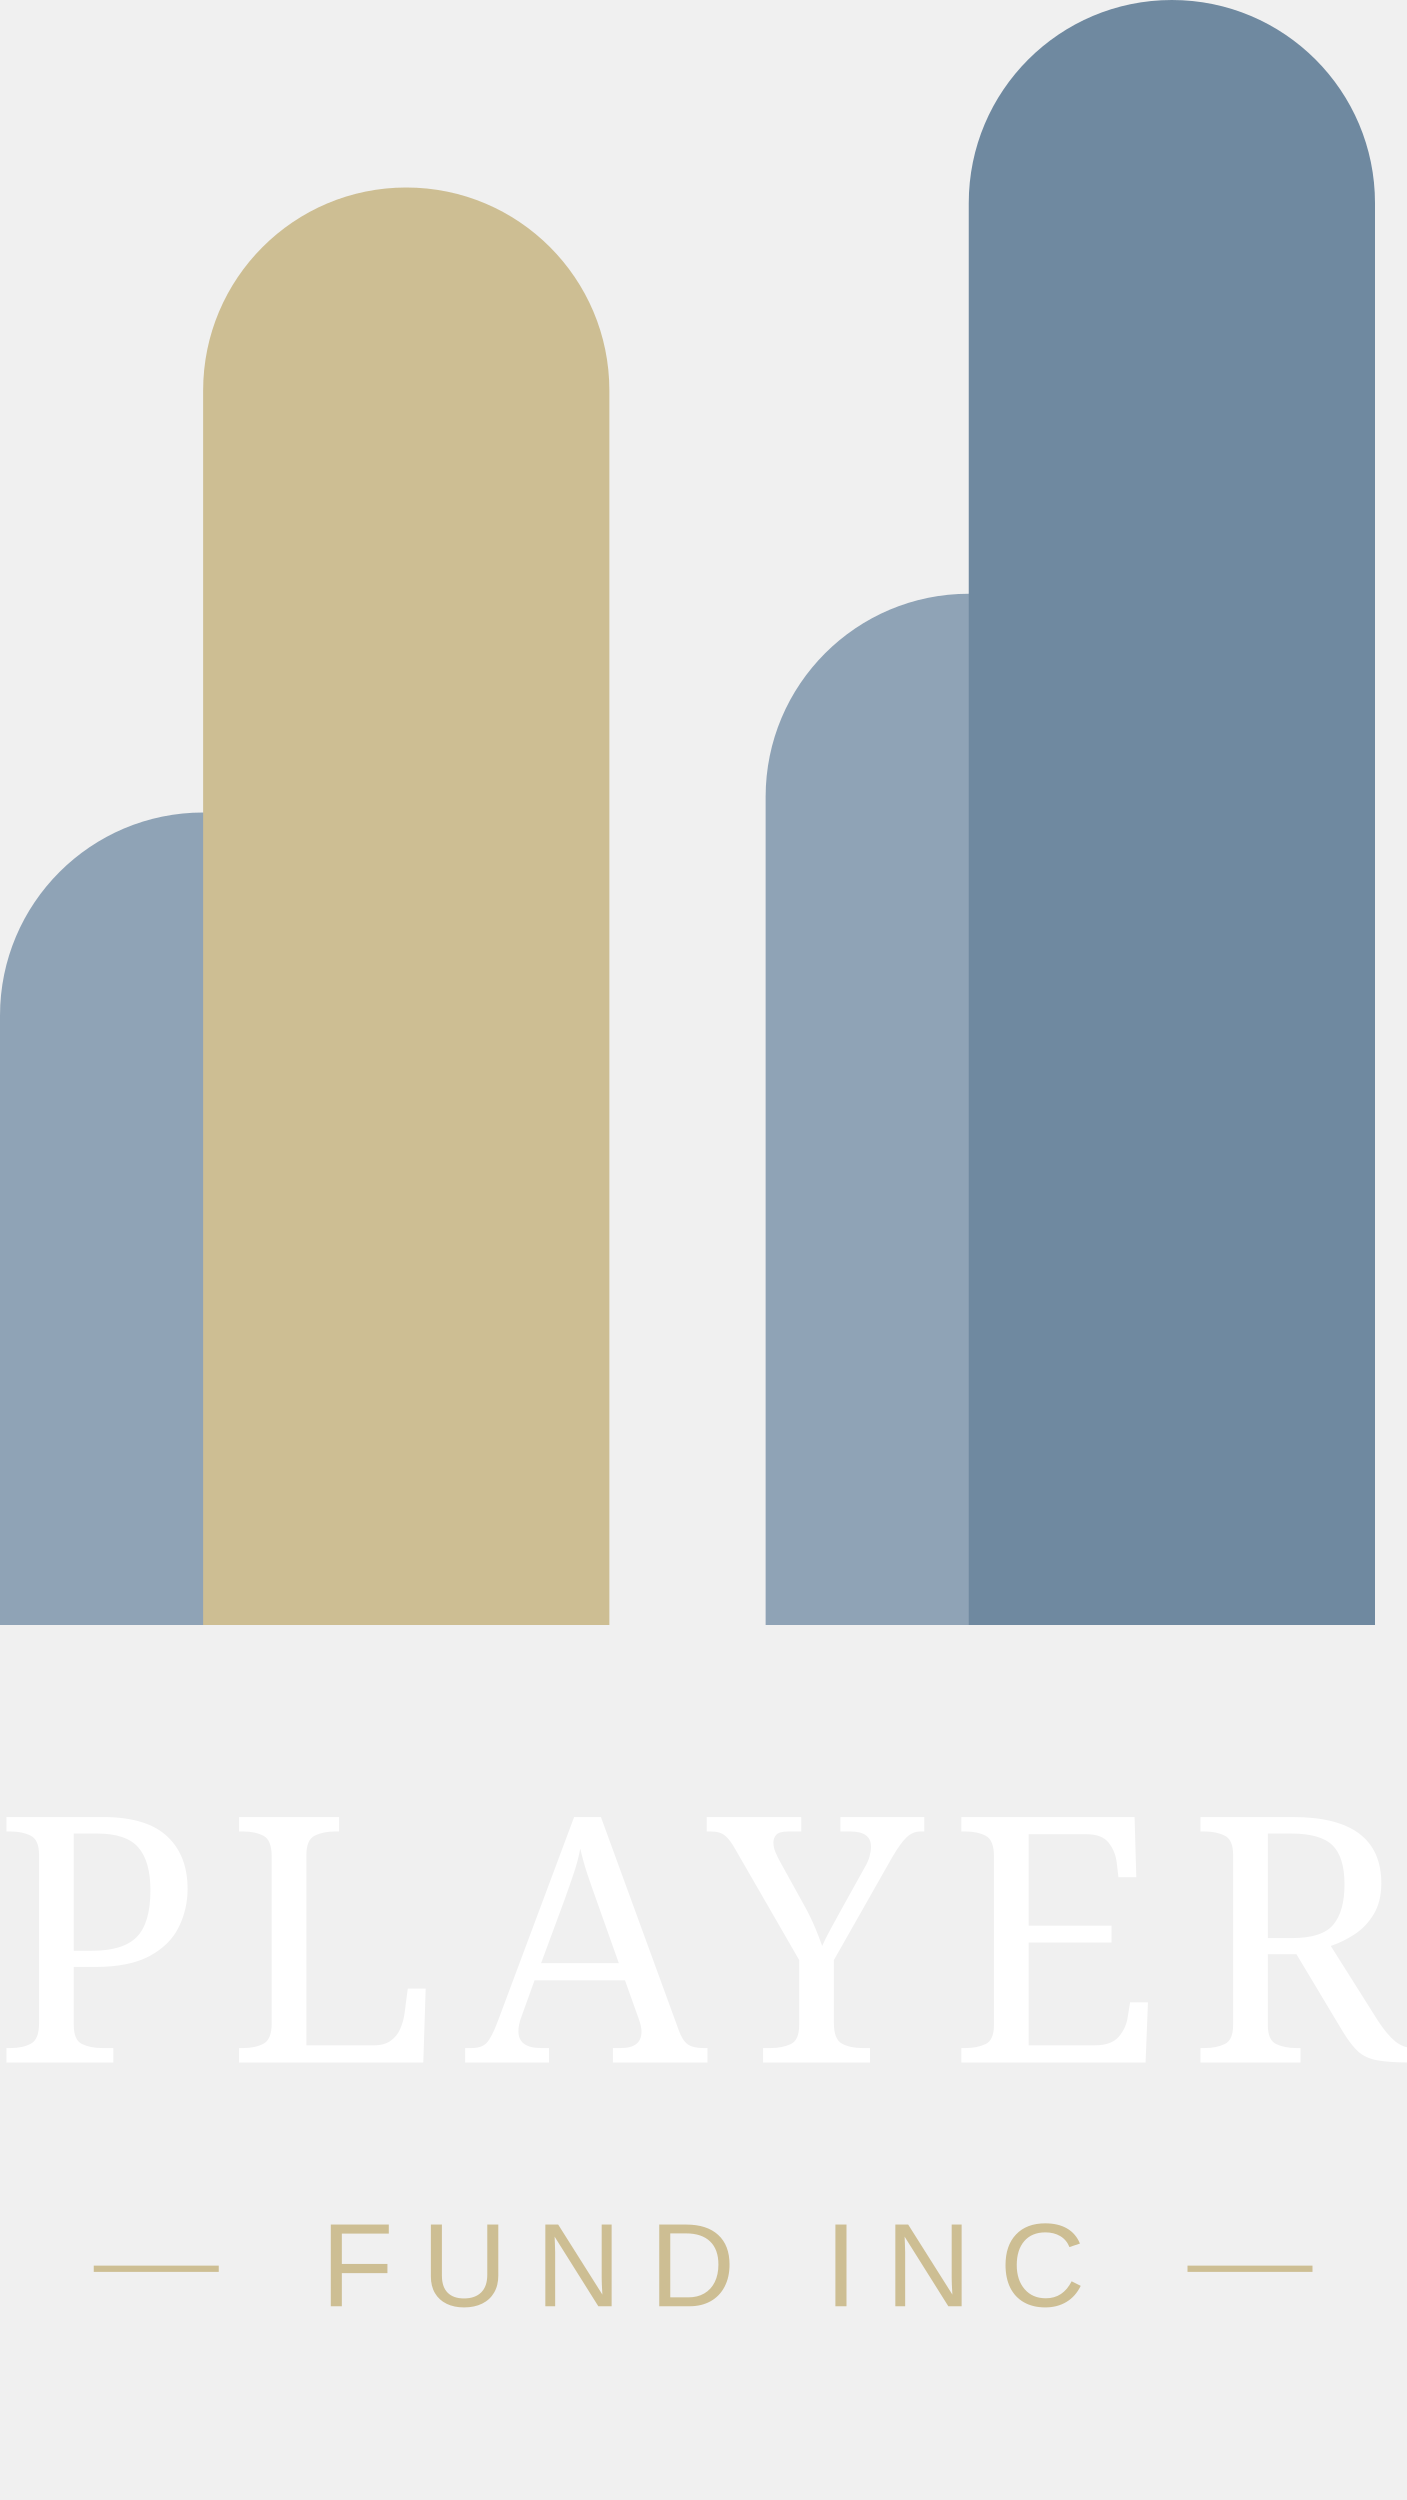
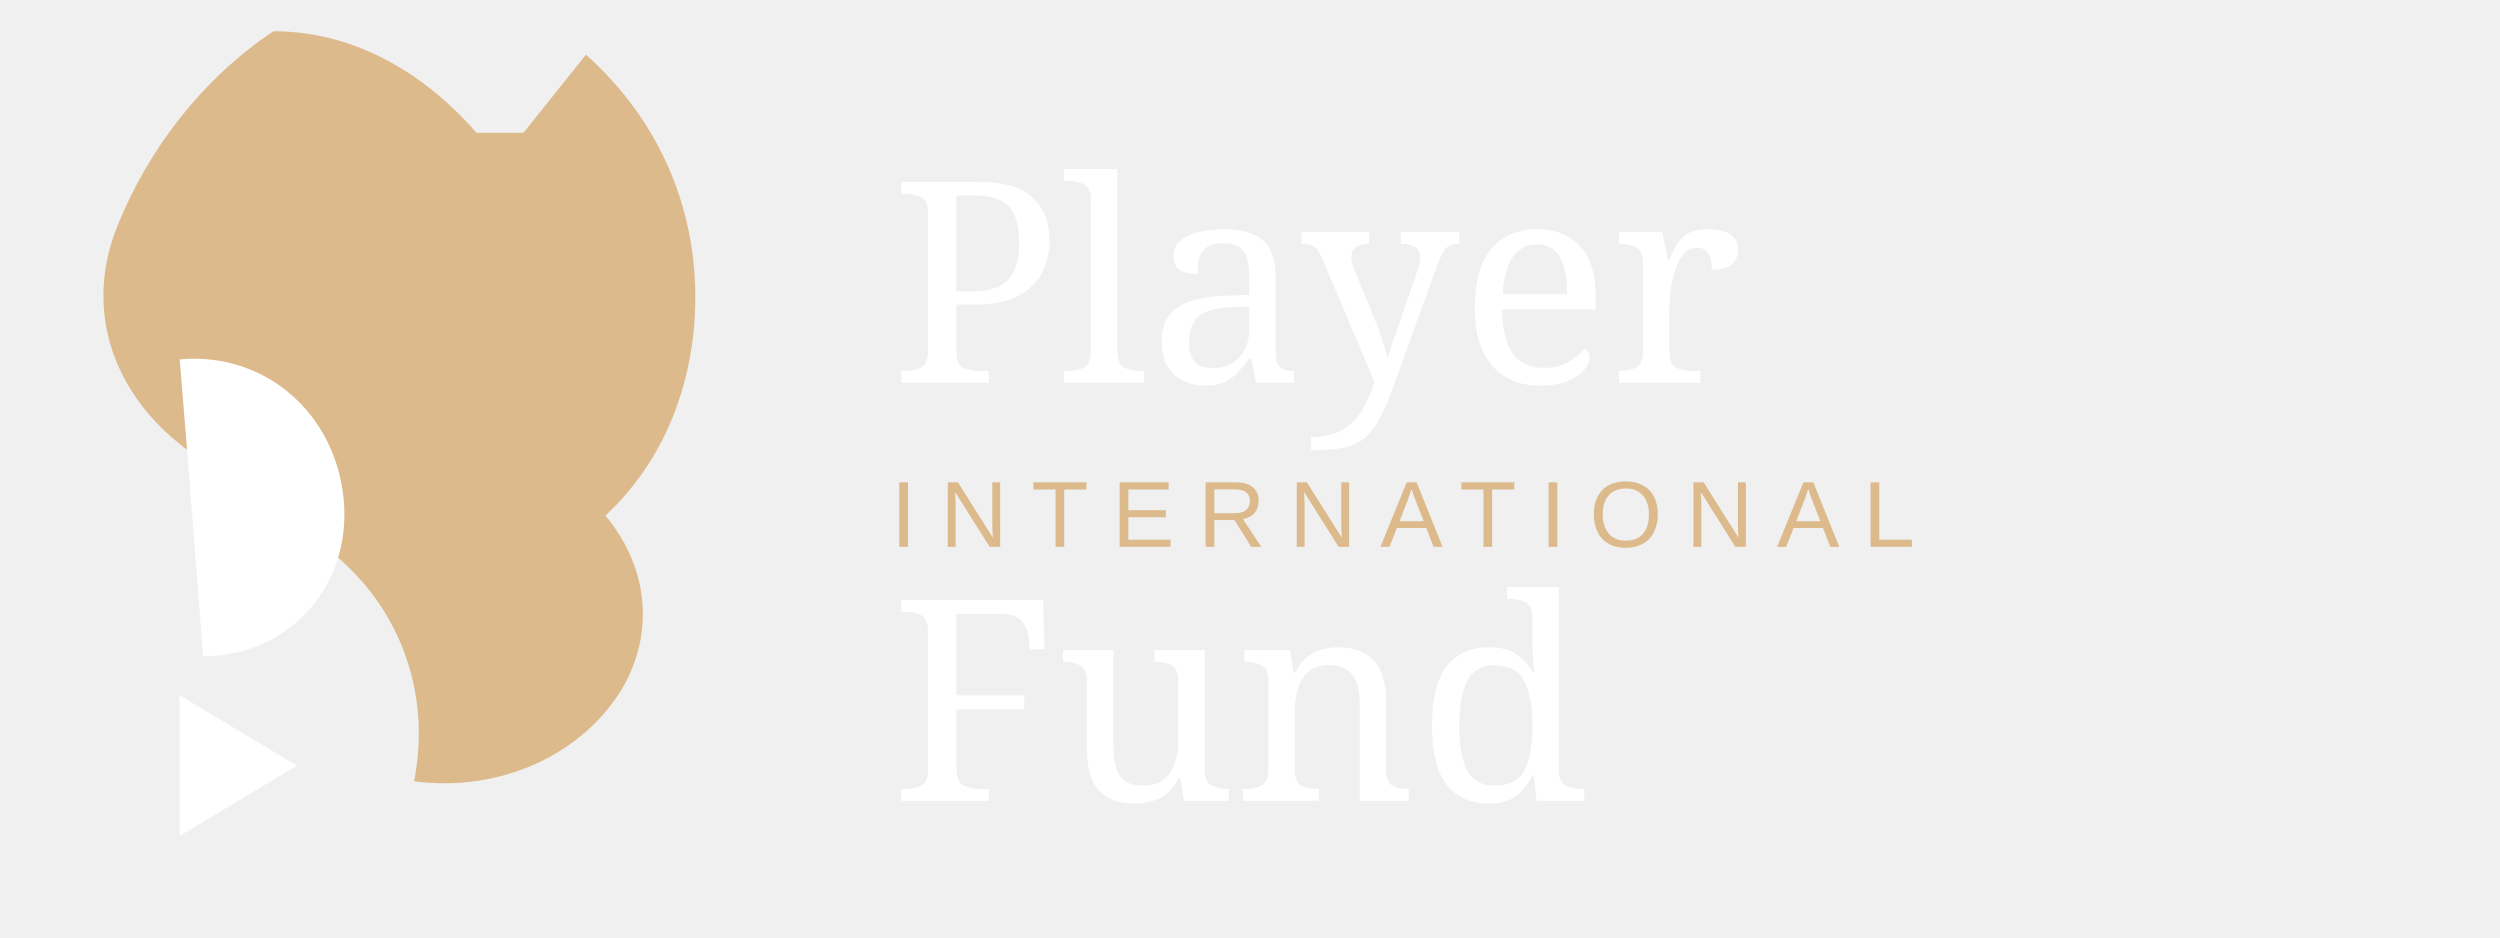
- <svg xmlns="http://www.w3.org/2000/svg" viewBox="0 0 450 800" role="img" aria-label="Player Fund Inc">
-   <path d="M0,325 A65,65 0 0 1 130,325 L130,520 L0,520 Z" fill="#8fa3b6" />
-   <path d="M65,125 A65,65 0 0 1 195,125 L195,520 L65,520 Z" fill="#cdbe93" />
-   <path d="M245,255 A65,65 0 0 1 375,255 L375,520 L245,520 Z" fill="#8fa3b6" />
-   <path d="M310,65 A65,65 0 0 1 440,65 L440,520 L310,520 Z" fill="#6f89a0" />
-   <text x="225" y="660" text-anchor="middle" font-family="'Newsreader', Georgia, serif" font-size="110" letter-spacing="8" fill="#ffffff">PLAYER</text>
-   <line x1="30" y1="726" x2="70" y2="726" stroke="#cdbe93" stroke-width="2" />
-   <text x="225" y="738" text-anchor="middle" font-family="'Public Sans', Arial, sans-serif" font-size="38" letter-spacing="9" fill="#cdbe93">FUND INC</text>
-   <line x1="380" y1="726" x2="420" y2="726" stroke="#cdbe93" stroke-width="2" />
+ <svg xmlns="http://www.w3.org/2000/svg" viewBox="0 0 640 240" role="img" aria-label="Player International Fund">
+   <path d="M70,8 C90,8 108,18 122,34 L108,34 L134,34 L150,14 C168,30 178,52 178,76 C178,98 170,118 155,132 C165,144 168,160 160,175 C150,193 128,203 106,200 C110,180 104,160 90,146 C76,132 58,124 44,112 C28,98 22,78 30,58 C38,38 52,20 70,8 Z" fill="#ddba8c" />
+   <path d="M46,92 C68,90 86,106 88,128 C90,150 74,168 52,168 C50,142 48,116 46,92 Z" fill="#ffffff" />
+   <path d="M46,178 L46,214 L76,196 Z" fill="#ffffff" />
+   <text x="228" y="98" font-family="'Newsreader', Georgia, serif" font-size="72" fill="#ffffff">Player</text>
+   <text x="228" y="140" font-family="'Public Sans', Arial, sans-serif" font-size="24" letter-spacing="6" fill="#ddba8c">INTERNATIONAL</text>
+   <text x="228" y="205" font-family="'Newsreader', Georgia, serif" font-size="72" fill="#ffffff">Fund</text>
</svg>
